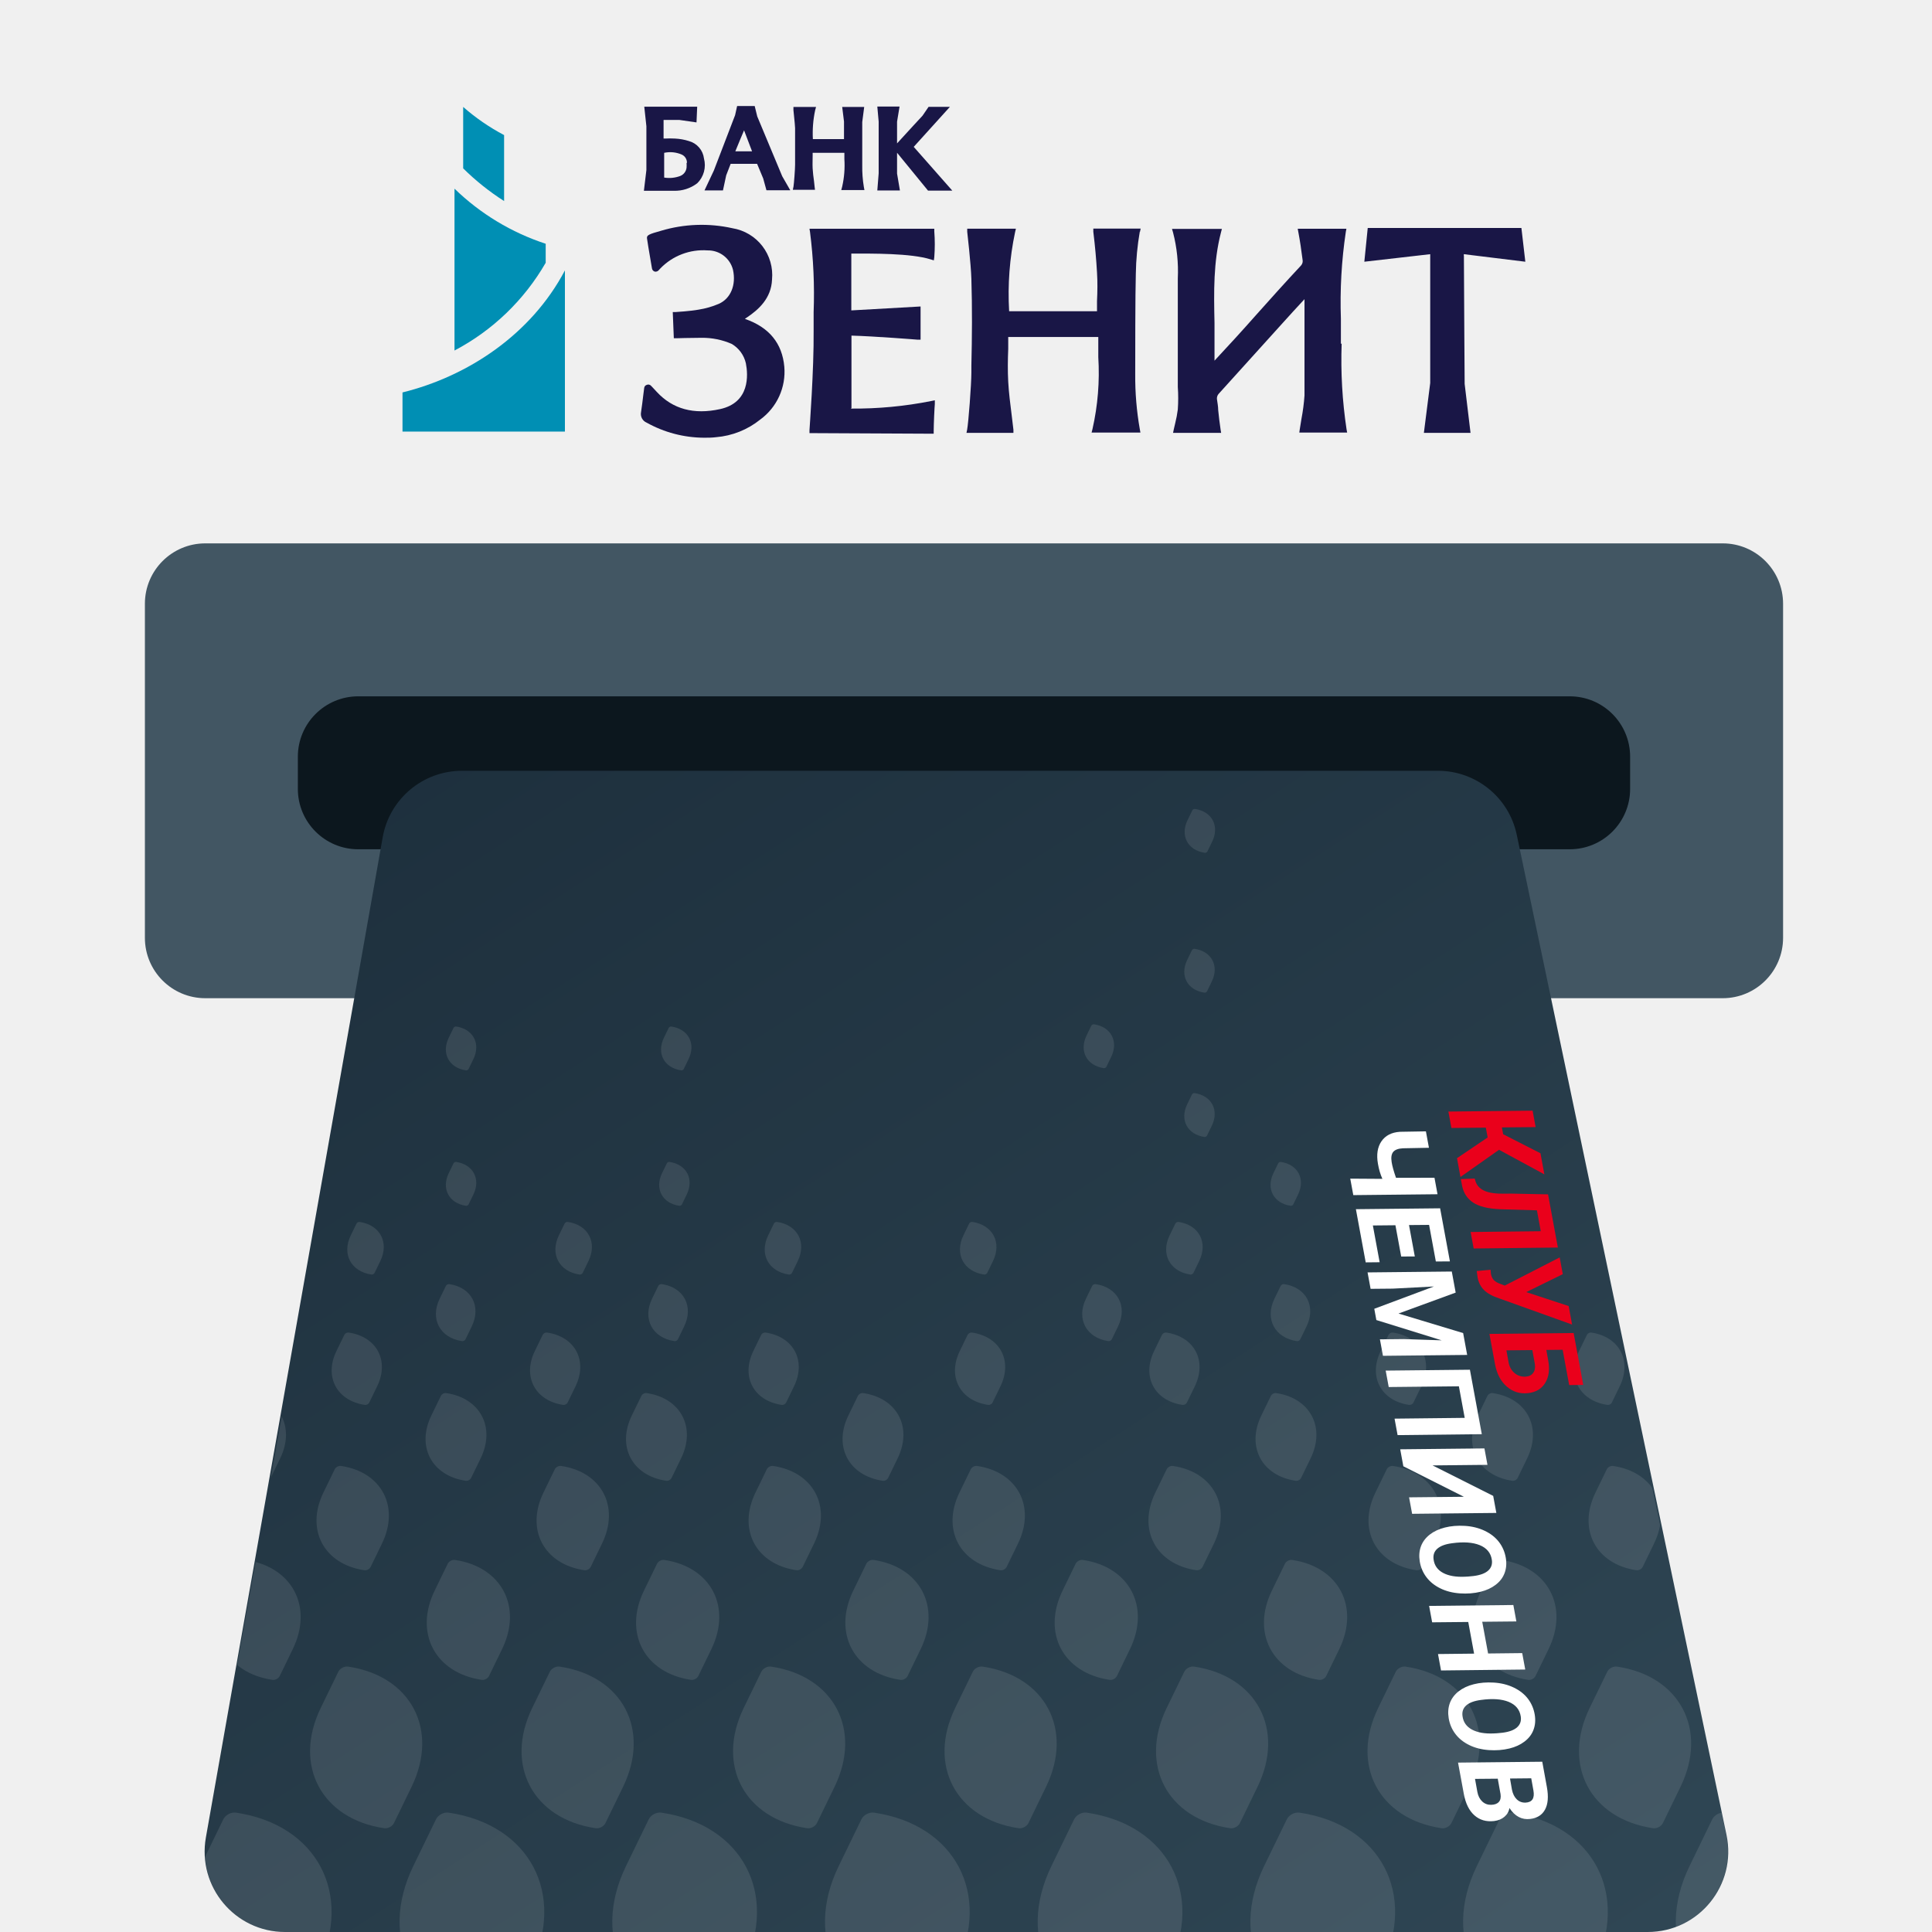
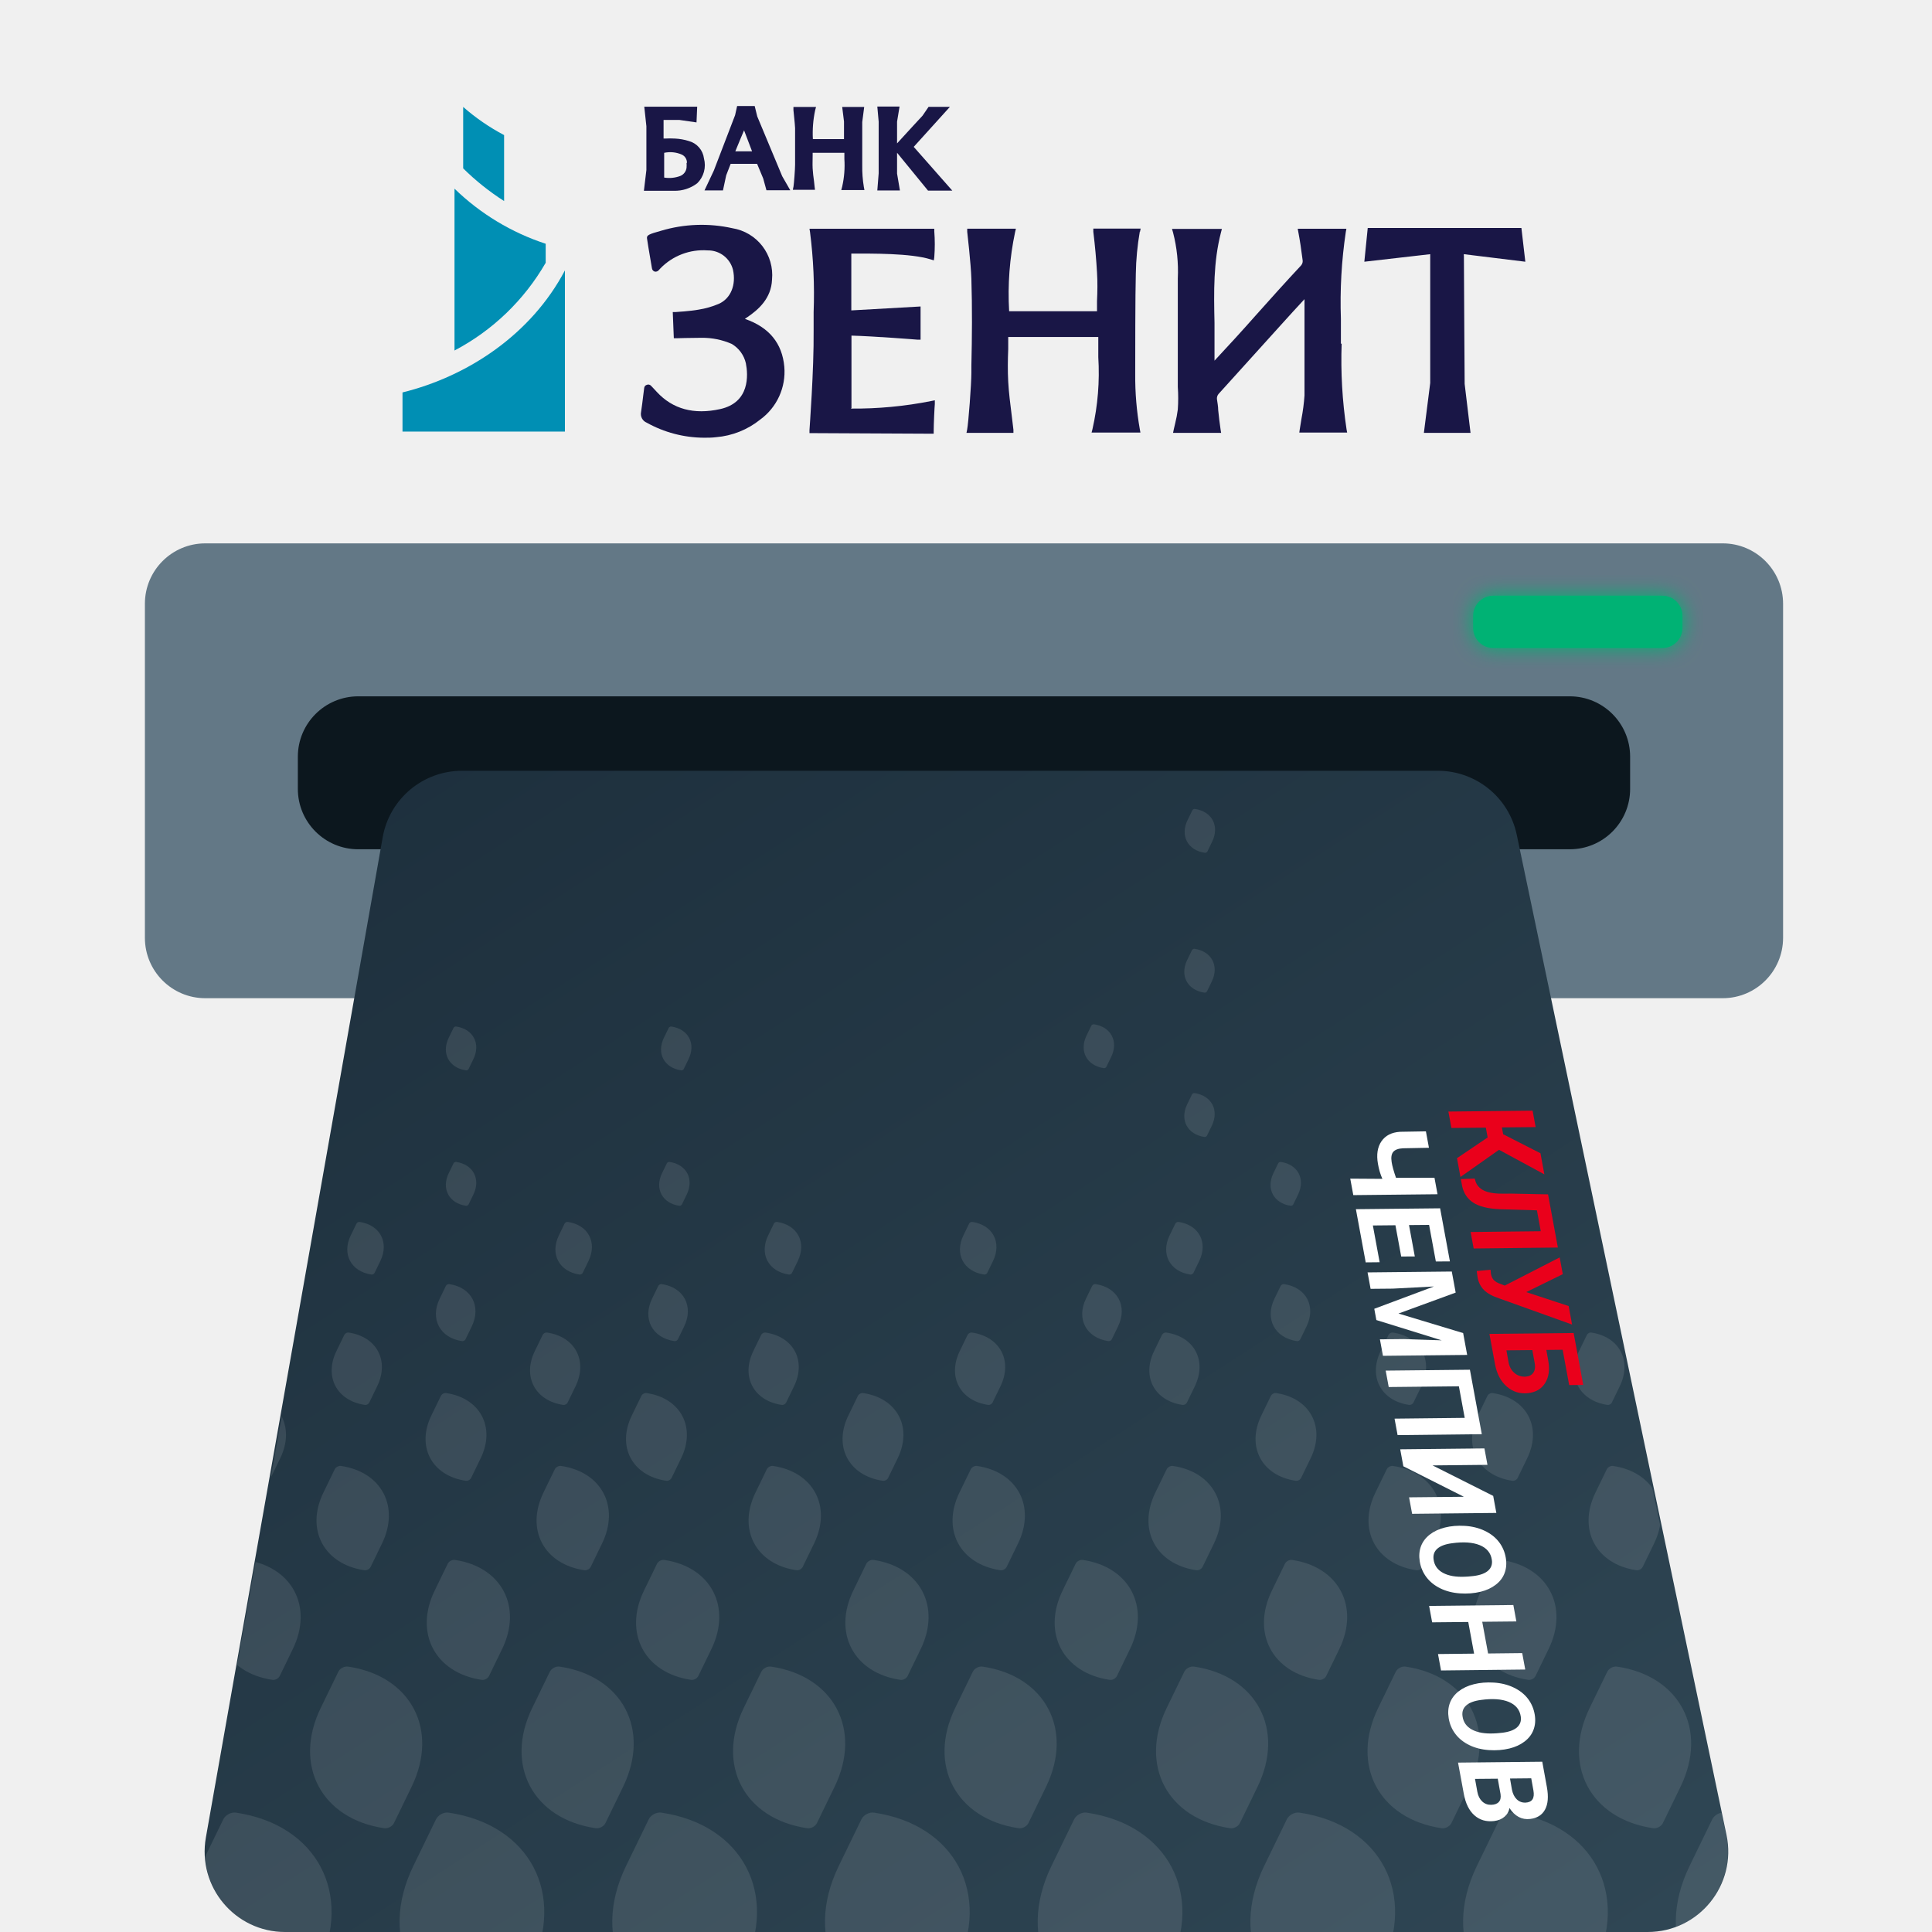
<svg xmlns="http://www.w3.org/2000/svg" width="480" height="480" viewBox="0 0 480 480" fill="none">
-   <rect x="36" y="135" width="407" height="113" rx="15" fill="#425663" />
+   <rect x="36" y="135" width="407" height="113" rx="15" fill="#637886" />
  <rect x="74" y="173" width="331" height="38" rx="15" fill="#0C171E" />
  <path d="M357.259 191.5C366.723 191.5 374.891 198.133 376.833 207.395L428.945 455.895C431.551 468.322 422.068 480 409.371 480H70.846C58.407 480 48.986 468.767 51.151 456.518L95.08 208.018C96.769 198.464 105.072 191.5 114.775 191.5L357.259 191.5Z" fill="url(#paint0_linear)" />
  <mask id="mask0" mask-type="alpha" maskUnits="userSpaceOnUse" x="50" y="151" width="380" height="329">
    <path d="M347.813 151.5C357.252 151.5 365.406 158.1 367.374 167.332L428.85 455.832C431.502 468.276 422.013 480 409.289 480H70.912C58.451 480 49.024 468.729 51.227 456.464L103.043 167.965C104.754 158.435 113.046 151.5 122.728 151.5L347.813 151.5Z" fill="#C4C4C4" />
  </mask>
  <g mask="url(#mask0)">
    <g opacity="0.2">
      <path opacity="0.5" d="M401.751 414.064C417.353 416.37 424.413 429.738 417.522 443.924L413.149 452.925C412.736 453.777 411.641 454.354 410.705 454.216V454.216C395.104 451.91 388.043 438.542 394.935 424.356L399.308 415.355C399.721 414.503 400.815 413.926 401.751 414.064V414.064Z" fill="white" />
      <path opacity="0.5" d="M349.208 414.064C364.809 416.37 371.87 429.738 364.979 443.924L360.606 452.925C360.192 453.777 359.098 454.354 358.162 454.216V454.216C342.561 451.91 335.5 438.542 342.391 424.356L346.764 415.355C347.178 414.503 348.272 413.926 349.208 414.064V414.064Z" fill="white" />
      <path opacity="0.5" d="M296.664 414.064C312.266 416.37 319.327 429.738 312.435 443.924L308.062 452.925C307.649 453.777 306.555 454.354 305.619 454.216V454.216C290.017 451.91 282.956 438.542 289.848 424.356L294.221 415.355C294.634 414.503 295.728 413.926 296.664 414.064V414.064Z" fill="white" />
      <path opacity="0.5" d="M244.121 414.064C259.722 416.37 266.783 429.738 259.892 443.924L255.519 452.925C255.105 453.777 254.011 454.354 253.075 454.216V454.216C237.474 451.91 230.413 438.542 237.304 424.356L241.677 415.355C242.091 414.503 243.185 413.926 244.121 414.064V414.064Z" fill="white" />
      <path opacity="0.5" d="M191.578 414.064C207.179 416.37 214.24 429.738 207.348 443.924L202.975 452.925C202.562 453.777 201.468 454.354 200.532 454.216V454.216C184.93 451.91 177.87 438.542 184.761 424.356L189.134 415.355C189.548 414.503 190.642 413.926 191.578 414.064V414.064Z" fill="white" />
      <path opacity="0.5" d="M139.034 414.064C154.636 416.37 161.696 429.738 154.805 443.924L150.432 452.925C150.018 453.777 148.924 454.354 147.988 454.216V454.216C132.387 451.91 125.326 438.542 132.218 424.356L136.591 415.355C137.004 414.503 138.098 413.926 139.034 414.064V414.064Z" fill="white" />
      <path opacity="0.5" d="M86.491 414.064C102.092 416.37 109.153 429.738 102.262 443.924L97.889 452.925C97.475 453.777 96.381 454.354 95.445 454.216V454.216C79.844 451.91 72.783 438.542 79.674 424.356L84.047 415.355C84.461 414.503 85.555 413.926 86.491 414.064V414.064Z" fill="white" />
      <path opacity="0.5" d="M33.947 414.064C49.549 416.37 56.61 429.738 49.718 443.924L45.345 452.925C44.932 453.777 43.838 454.354 42.902 454.216V454.216C27.3 451.91 20.239 438.542 27.131 424.356L31.504 415.355C31.917 414.503 33.011 413.926 33.947 414.064V414.064Z" fill="white" />
      <path opacity="0.5" d="M428.55 450.345C448.681 453.32 457.792 470.57 448.899 488.874L443.257 500.489C442.723 501.587 441.312 502.332 440.104 502.154V502.154C419.973 499.179 410.862 481.929 419.754 463.625L425.397 452.01C425.93 450.912 427.342 450.166 428.55 450.345V450.345Z" fill="white" />
      <path opacity="0.5" d="M375.704 450.345C395.834 453.32 404.945 470.57 396.053 488.874L390.41 500.489C389.877 501.587 388.465 502.332 387.257 502.154V502.154C367.127 499.179 358.016 481.929 366.908 463.625L372.551 452.01C373.084 450.912 374.496 450.166 375.704 450.345V450.345Z" fill="white" />
      <path opacity="0.5" d="M322.857 450.345C342.988 453.32 352.099 470.57 343.207 488.874L337.564 500.489C337.031 501.587 335.619 502.332 334.411 502.154V502.154C314.28 499.179 305.17 481.929 314.062 463.625L319.704 452.01C320.238 450.912 321.649 450.166 322.857 450.345V450.345Z" fill="white" />
      <path opacity="0.5" d="M270.011 450.345C290.142 453.32 299.253 470.57 290.36 488.874L284.718 500.489C284.184 501.587 282.773 502.332 281.565 502.154V502.154C261.434 499.179 252.323 481.929 261.215 463.625L266.858 452.01C267.392 450.912 268.803 450.166 270.011 450.345V450.345Z" fill="white" />
      <path opacity="0.5" d="M217.165 450.345C237.296 453.32 246.406 470.57 237.514 488.874L231.871 500.489C231.338 501.587 229.926 502.332 228.718 502.154V502.154C208.588 499.179 199.477 481.929 208.369 463.625L214.012 452.01C214.545 450.912 215.957 450.166 217.165 450.345V450.345Z" fill="white" />
      <path opacity="0.5" d="M164.318 450.345C184.449 453.32 193.56 470.57 184.668 488.874L179.025 500.489C178.492 501.587 177.08 502.332 175.872 502.154V502.154C155.741 499.179 146.631 481.929 155.523 463.625L161.165 452.01C161.699 450.912 163.111 450.166 164.318 450.345V450.345Z" fill="white" />
      <path opacity="0.5" d="M111.472 450.345C131.603 453.32 140.714 470.57 131.821 488.874L126.179 500.489C125.645 501.587 124.234 502.332 123.026 502.154V502.154C102.895 499.179 93.784 481.929 102.676 463.625L108.319 452.01C108.853 450.912 110.264 450.166 111.472 450.345V450.345Z" fill="white" />
      <path opacity="0.5" d="M58.626 450.345C78.757 453.32 87.867 470.57 78.975 488.874L73.333 500.489C72.799 501.587 71.387 502.332 70.18 502.154V502.154C50.049 499.179 40.938 481.929 49.83 463.625L55.473 452.01C56.006 450.912 57.418 450.166 58.626 450.345V450.345Z" fill="white" />
      <path opacity="0.5" d="M425.041 387.564C436.616 389.274 441.855 399.193 436.742 409.718L433.498 416.396C433.191 417.028 432.379 417.456 431.685 417.354V417.354C420.109 415.643 414.871 405.724 419.984 395.2L423.228 388.521C423.535 387.89 424.347 387.461 425.041 387.564V387.564Z" fill="white" />
      <path opacity="0.5" d="M373.041 387.564C384.616 389.274 389.855 399.193 384.742 409.718L381.498 416.396C381.191 417.028 380.379 417.456 379.685 417.354V417.354C368.109 415.643 362.871 405.724 367.984 395.2L371.228 388.521C371.535 387.89 372.347 387.461 373.041 387.564V387.564Z" fill="white" />
      <path opacity="0.5" d="M321.041 387.564C332.616 389.274 337.855 399.193 332.742 409.718L329.498 416.396C329.191 417.028 328.379 417.456 327.685 417.354V417.354C316.109 415.643 310.871 405.724 315.984 395.2L319.228 388.521C319.535 387.89 320.347 387.461 321.041 387.564V387.564Z" fill="white" />
      <path opacity="0.5" d="M269.041 387.564C280.616 389.274 285.855 399.193 280.742 409.718L277.498 416.396C277.191 417.028 276.379 417.456 275.685 417.354V417.354C264.109 415.643 258.871 405.724 263.984 395.2L267.228 388.521C267.535 387.89 268.347 387.461 269.041 387.564V387.564Z" fill="white" />
      <path opacity="0.5" d="M217.041 387.564C228.616 389.274 233.855 399.193 228.742 409.718L225.498 416.396C225.191 417.028 224.379 417.456 223.685 417.354V417.354C212.109 415.643 206.871 405.724 211.984 395.2L215.228 388.521C215.535 387.89 216.347 387.461 217.041 387.564V387.564Z" fill="white" />
      <path opacity="0.5" d="M165.041 387.564C176.616 389.274 181.855 399.193 176.742 409.718L173.498 416.396C173.191 417.028 172.379 417.456 171.685 417.354V417.354C160.109 415.643 154.871 405.724 159.984 395.2L163.228 388.521C163.535 387.89 164.347 387.461 165.041 387.564V387.564Z" fill="white" />
      <path opacity="0.5" d="M113.041 387.564C124.616 389.274 129.855 399.193 124.742 409.718L121.498 416.396C121.191 417.028 120.379 417.456 119.685 417.354V417.354C108.109 415.643 102.871 405.724 107.984 395.2L111.228 388.521C111.535 387.89 112.347 387.461 113.041 387.564V387.564Z" fill="white" />
      <path opacity="0.5" d="M61.041 387.564C72.616 389.274 77.855 399.193 72.742 409.718L69.498 416.396C69.191 417.028 68.379 417.456 67.685 417.354V417.354C56.109 415.643 50.871 405.724 55.984 395.2L59.228 388.521C59.535 387.89 60.347 387.461 61.041 387.564V387.564Z" fill="white" />
      <path opacity="0.5" d="M400.775 364.212C410.84 365.699 415.396 374.324 410.95 383.476L408.128 389.284C407.862 389.833 407.156 390.206 406.552 390.116V390.116C396.486 388.629 391.931 380.004 396.377 370.852L399.198 365.044C399.465 364.495 400.171 364.123 400.775 364.212V364.212Z" fill="white" />
      <path opacity="0.5" d="M346.102 364.212C356.167 365.699 360.723 374.324 356.277 383.476L353.455 389.284C353.188 389.833 352.483 390.206 351.879 390.116V390.116C341.813 388.629 337.258 380.004 341.704 370.852L344.525 365.044C344.792 364.495 345.498 364.123 346.102 364.212V364.212Z" fill="white" />
      <path opacity="0.5" d="M291.429 364.212C301.494 365.699 306.049 374.324 301.603 383.476L298.782 389.284C298.515 389.833 297.809 390.206 297.206 390.116V390.116C287.14 388.629 282.585 380.004 287.031 370.852L289.852 365.044C290.119 364.495 290.825 364.123 291.429 364.212V364.212Z" fill="white" />
      <path opacity="0.5" d="M242.756 364.212C252.821 365.699 257.376 374.324 252.93 383.476L250.109 389.284C249.842 389.833 249.136 390.206 248.532 390.116V390.116C238.467 388.629 233.912 380.004 238.358 370.852L241.179 365.044C241.446 364.495 242.152 364.123 242.756 364.212V364.212Z" fill="white" />
      <path opacity="0.5" d="M192.082 364.212C202.148 365.699 206.703 374.324 202.257 383.476L199.436 389.284C199.169 389.833 198.463 390.206 197.859 390.116V390.116C187.794 388.629 183.238 380.004 187.685 370.852L190.506 365.044C190.773 364.495 191.478 364.123 192.082 364.212V364.212Z" fill="white" />
      <path opacity="0.5" d="M139.409 364.212C149.475 365.699 154.03 374.324 149.584 383.476L146.763 389.284C146.496 389.833 145.79 390.206 145.186 390.116V390.116C135.121 388.629 130.565 380.004 135.011 370.852L137.833 365.044C138.1 364.495 138.805 364.123 139.409 364.212V364.212Z" fill="white" />
      <path opacity="0.5" d="M84.736 364.212C94.801 365.699 99.357 374.324 94.911 383.476L92.089 389.284C91.823 389.833 91.117 390.206 90.513 390.116V390.116C80.448 388.629 75.892 380.004 80.338 370.852L83.159 365.044C83.426 364.495 84.132 364.123 84.736 364.212V364.212Z" fill="white" />
      <path opacity="0.5" d="M36.063 364.212C46.128 365.699 50.684 374.324 46.237 383.476L43.416 389.284C43.15 389.833 42.444 390.206 41.84 390.116V390.116C31.774 388.629 27.219 380.004 31.665 370.852L34.486 365.044C34.753 364.495 35.459 364.123 36.063 364.212V364.212Z" fill="white" />
      <path opacity="0.5" d="M419.67 346.108C428.136 347.359 431.968 354.615 428.228 362.313L425.855 367.198C425.631 367.66 425.037 367.974 424.529 367.898V367.898C416.062 366.647 412.23 359.392 415.97 351.694L418.343 346.809C418.568 346.347 419.162 346.033 419.67 346.108V346.108Z" fill="white" />
      <path opacity="0.5" d="M370.868 346.108C379.335 347.359 383.167 354.615 379.427 362.313L377.054 367.198C376.829 367.66 376.235 367.974 375.727 367.898V367.898C367.261 366.647 363.429 359.392 367.169 351.694L369.542 346.809C369.766 346.347 370.36 346.033 370.868 346.108V346.108Z" fill="white" />
      <path opacity="0.5" d="M317.067 346.108C325.533 347.359 329.365 354.615 325.625 362.313L323.252 367.198C323.028 367.66 322.434 367.974 321.926 367.898V367.898C313.459 366.647 309.627 359.392 313.367 351.694L315.74 346.809C315.965 346.347 316.559 346.033 317.067 346.108V346.108Z" fill="white" />
      <path opacity="0.5" d="M214.464 346.108C222.93 347.359 226.762 354.615 223.022 362.313L220.649 367.198C220.425 367.66 219.831 367.974 219.323 367.898V367.898C210.856 366.647 207.024 359.392 210.764 351.694L213.137 346.809C213.362 346.347 213.955 346.033 214.464 346.108V346.108Z" fill="white" />
      <path opacity="0.5" d="M160.662 346.108C169.129 347.359 172.961 354.615 169.221 362.313L166.847 367.198C166.623 367.66 166.029 367.974 165.521 367.898V367.898C157.055 366.647 153.223 359.392 156.963 351.694L159.336 346.809C159.56 346.347 160.154 346.033 160.662 346.108V346.108Z" fill="white" />
      <path opacity="0.5" d="M110.86 346.108C119.327 347.359 123.159 354.615 119.419 362.313L117.046 367.198C116.822 367.66 116.228 367.974 115.72 367.898V367.898C107.253 366.647 103.421 359.392 107.161 351.694L109.534 346.809C109.759 346.347 110.352 346.033 110.86 346.108V346.108Z" fill="white" />
      <path opacity="0.5" d="M61.059 346.108C69.526 347.359 73.358 354.615 69.618 362.313L67.245 367.198C67.02 367.66 66.426 367.974 65.918 367.898V367.898C57.452 366.647 53.62 359.392 57.36 351.694L59.733 346.809C59.957 346.347 60.551 346.033 61.059 346.108V346.108Z" fill="white" />
      <path opacity="0.5" d="M395.352 331.069C402.337 332.101 405.499 338.087 402.413 344.438L400.455 348.468C400.27 348.849 399.78 349.108 399.361 349.046V349.046C392.376 348.014 389.215 342.028 392.3 335.677L394.258 331.647C394.443 331.266 394.933 331.007 395.352 331.069V331.069Z" fill="white" />
      <path opacity="0.5" d="M346.066 331.069C353.051 332.101 356.213 338.087 353.127 344.438L351.169 348.468C350.984 348.849 350.494 349.108 350.075 349.046V349.046C343.09 348.014 339.929 342.028 343.014 335.677L344.972 331.647C345.157 331.266 345.647 331.007 346.066 331.069V331.069Z" fill="white" />
      <path opacity="0.5" d="M289.78 331.069C296.765 332.101 299.926 338.087 296.841 344.438L294.883 348.468C294.698 348.849 294.208 349.108 293.789 349.046V349.046C286.804 348.014 283.642 342.028 286.728 335.677L288.686 331.647C288.871 331.266 289.361 331.007 289.78 331.069V331.069Z" fill="white" />
      <path opacity="0.5" d="M241.494 331.069C248.479 332.101 251.64 338.087 248.555 344.438L246.597 348.468C246.412 348.849 245.922 349.108 245.503 349.046V349.046C238.518 348.014 235.356 342.028 238.442 335.677L240.4 331.647C240.585 331.266 241.075 331.007 241.494 331.069V331.069Z" fill="white" />
      <path opacity="0.5" d="M190.207 331.069C197.192 332.101 200.354 338.087 197.268 344.438L195.31 348.468C195.125 348.849 194.635 349.108 194.216 349.046V349.046C187.231 348.014 184.07 342.028 187.155 335.677L189.113 331.647C189.298 331.266 189.788 331.007 190.207 331.069V331.069Z" fill="white" />
      <path opacity="0.5" d="M135.921 331.069C142.906 332.101 146.067 338.087 142.982 344.438L141.024 348.468C140.839 348.849 140.349 349.108 139.93 349.046V349.046C132.945 348.014 129.784 342.028 132.869 335.677L134.827 331.647C135.012 331.266 135.502 331.007 135.921 331.069V331.069Z" fill="white" />
      <path opacity="0.5" d="M86.635 331.069C93.62 332.101 96.781 338.087 93.696 344.438L91.738 348.468C91.553 348.849 91.063 349.108 90.644 349.046V349.046C83.659 348.014 80.498 342.028 83.583 335.677L85.541 331.647C85.726 331.266 86.216 331.007 86.635 331.069V331.069Z" fill="white" />
      <path opacity="0.5" d="M319.035 319.034C324.539 319.848 327.029 324.564 324.598 329.568L323.056 332.743C322.91 333.043 322.524 333.247 322.194 333.198V333.198C316.69 332.385 314.2 327.669 316.631 322.665L318.173 319.49C318.319 319.189 318.705 318.986 319.035 319.034V319.034Z" fill="white" />
      <path opacity="0.5" d="M272.204 319.034C277.707 319.848 280.198 324.564 277.767 329.568L276.224 332.743C276.078 333.043 275.692 333.247 275.362 333.198V333.198C269.859 332.385 267.368 327.669 269.799 322.665L271.342 319.49C271.487 319.189 271.873 318.986 272.204 319.034V319.034Z" fill="white" />
      <path opacity="0.5" d="M164.406 319.034C169.909 319.848 172.4 324.564 169.969 329.568L168.426 332.743C168.281 333.043 167.895 333.247 167.564 333.198V333.198C162.061 332.385 159.57 327.669 162.001 322.665L163.544 319.49C163.69 319.189 164.076 318.986 164.406 319.034V319.034Z" fill="white" />
      <path opacity="0.5" d="M111.635 319.034C117.138 319.848 119.629 324.564 117.198 329.568L115.655 332.743C115.51 333.043 115.124 333.247 114.793 333.198V333.198C109.29 332.385 106.799 327.669 109.23 322.665L110.773 319.49C110.919 319.189 111.305 318.986 111.635 319.034V319.034Z" fill="white" />
      <path opacity="0.5" d="M292.802 303.584C297.882 304.335 300.181 308.688 297.937 313.307L296.513 316.238C296.378 316.515 296.022 316.703 295.717 316.658V316.658C290.637 315.907 288.338 311.554 290.582 306.935L292.006 304.004C292.141 303.727 292.497 303.539 292.802 303.584V303.584Z" fill="white" />
      <path opacity="0.5" d="M241.573 303.584C246.653 304.335 248.952 308.688 246.708 313.307L245.284 316.238C245.149 316.515 244.793 316.703 244.488 316.658V316.658C239.408 315.907 237.109 311.554 239.353 306.935L240.777 304.004C240.912 303.727 241.268 303.539 241.573 303.584V303.584Z" fill="white" />
      <path opacity="0.5" d="M141.067 303.584C146.147 304.335 148.446 308.688 146.202 313.307L144.778 316.238C144.644 316.515 144.288 316.703 143.983 316.658V316.658C138.903 315.907 136.604 311.554 138.848 306.935L140.271 304.004C140.406 303.727 140.762 303.539 141.067 303.584V303.584Z" fill="white" />
      <path opacity="0.5" d="M193.067 303.584C198.147 304.335 200.446 308.688 198.202 313.307L196.778 316.238C196.644 316.515 196.288 316.703 195.983 316.658V316.658C190.903 315.907 188.604 311.554 190.848 306.935L192.271 304.004C192.406 303.727 192.762 303.539 193.067 303.584V303.584Z" fill="white" />
      <path opacity="0.5" d="M89.356 303.584C94.436 304.335 96.735 308.688 94.491 313.307L93.067 316.238C92.932 316.515 92.576 316.703 92.271 316.658V316.658C87.191 315.907 84.892 311.554 87.136 306.935L88.56 304.004C88.694 303.727 89.051 303.539 89.356 303.584V303.584Z" fill="white" />
      <path opacity="0.5" d="M421.335 288.678C425.568 289.304 427.484 292.932 425.614 296.781L424.428 299.223C424.315 299.454 424.018 299.611 423.764 299.574V299.574C419.531 298.948 417.615 295.32 419.485 291.471L420.672 289.029C420.784 288.798 421.081 288.641 421.335 288.678V288.678Z" fill="white" />
      <path opacity="0.5" d="M396.335 271.58C400.568 272.206 402.484 275.833 400.614 279.683L399.428 282.125C399.315 282.356 399.018 282.513 398.764 282.475V282.475C394.531 281.85 392.615 278.222 394.485 274.373L395.672 271.93C395.784 271.699 396.081 271.543 396.335 271.58V271.58Z" fill="white" />
      <path opacity="0.5" d="M296.889 200.981C301.122 201.607 303.038 205.234 301.168 209.084L299.982 211.526C299.87 211.757 299.573 211.914 299.319 211.876V211.876C295.085 211.251 293.169 207.623 295.039 203.774L296.226 201.331C296.338 201.1 296.635 200.944 296.889 200.981V200.981Z" fill="white" />
      <path opacity="0.5" d="M318.222 288.678C322.456 289.304 324.372 292.932 322.502 296.781L321.315 299.223C321.203 299.454 320.906 299.611 320.652 299.574V299.574C316.419 298.948 314.503 295.32 316.373 291.471L317.559 289.029C317.672 288.798 317.968 288.641 318.222 288.678V288.678Z" fill="white" />
      <path opacity="0.5" d="M296.796 235.729C301.029 236.355 302.945 239.982 301.075 243.832L299.889 246.274C299.777 246.505 299.48 246.662 299.226 246.624V246.624C294.992 245.999 293.076 242.371 294.946 238.522L296.133 236.079C296.245 235.848 296.542 235.692 296.796 235.729V235.729Z" fill="white" />
      <path opacity="0.5" d="M296.796 271.58C301.029 272.206 302.945 275.834 301.075 279.683L299.889 282.125C299.777 282.356 299.48 282.513 299.226 282.475V282.475C294.992 281.85 293.076 278.222 294.946 274.373L296.133 271.931C296.245 271.7 296.542 271.543 296.796 271.58V271.58Z" fill="white" />
      <path opacity="0.5" d="M271.796 254.482C276.029 255.108 277.945 258.735 276.075 262.584L274.889 265.027C274.777 265.258 274.48 265.415 274.226 265.377V265.377C269.992 264.752 268.076 261.124 269.946 257.275L271.133 254.832C271.245 254.601 271.542 254.444 271.796 254.482V254.482Z" fill="white" />
      <path opacity="0.5" d="M166.796 255.034C171.029 255.659 172.945 259.287 171.075 263.136L169.889 265.578C169.777 265.809 169.48 265.966 169.226 265.929V265.929C164.992 265.303 163.076 261.675 164.946 257.826L166.133 255.384C166.245 255.153 166.542 254.996 166.796 255.034V255.034Z" fill="white" />
      <path opacity="0.5" d="M166.335 288.678C170.568 289.304 172.484 292.932 170.614 296.781L169.428 299.223C169.315 299.454 169.018 299.611 168.764 299.574V299.574C164.531 298.948 162.615 295.32 164.485 291.471L165.672 289.029C165.784 288.798 166.081 288.641 166.335 288.678V288.678Z" fill="white" />
      <path opacity="0.5" d="M113.335 255.034C117.568 255.659 119.484 259.287 117.614 263.136L116.428 265.578C116.315 265.809 116.018 265.966 115.764 265.929V265.929C111.531 265.303 109.615 261.675 111.485 257.826L112.672 255.384C112.784 255.153 113.081 254.996 113.335 255.034V255.034Z" fill="white" />
      <path opacity="0.5" d="M113.335 288.678C117.568 289.304 119.484 292.932 117.614 296.781L116.428 299.223C116.315 299.454 116.018 299.611 115.764 299.574V299.574C111.531 298.948 109.615 295.32 111.485 291.471L112.672 289.029C112.784 288.798 113.081 288.641 113.335 288.678V288.678Z" fill="white" />
      <path opacity="0.5" d="M91.335 165.13C95.568 165.756 97.484 169.383 95.614 173.233L94.427 175.675C94.315 175.906 94.019 176.063 93.764 176.025V176.025C89.531 175.4 87.615 171.772 89.485 167.923L90.672 165.48C90.784 165.249 91.081 165.093 91.335 165.13V165.13Z" fill="white" />
      <path opacity="0.5" d="M62.335 288.678C66.568 289.304 68.484 292.932 66.614 296.781L65.427 299.223C65.315 299.454 65.019 299.611 64.764 299.574V299.574C60.531 298.948 58.615 295.32 60.485 291.471L61.672 289.029C61.784 288.798 62.081 288.641 62.335 288.678V288.678Z" fill="white" />
    </g>
  </g>
  <path d="M369.602 282.599L369.152 280.162L360.6 280.243L359.847 276.163L380.772 275.944L381.525 280.024L373.144 280.102L373.458 281.801L382.725 286.527L383.691 291.763L372.428 285.663L362.846 292.414L361.985 287.749L369.602 282.599ZM387.048 309.949L366.126 310.182L365.37 306.088L382.801 305.895L381.842 300.701L372.561 300.427C369.656 300.291 367.472 299.744 366.009 298.785C364.557 297.834 363.64 296.453 363.257 294.642L362.944 292.943L366.39 292.811L366.558 293.413C366.894 294.503 367.634 295.312 368.777 295.84C369.931 296.367 371.631 296.61 373.88 296.569L375.388 296.55L384.609 296.734L387.048 309.949ZM379.198 321.017L389.731 324.487L390.579 329.082L372.507 322.597C370.821 322.044 369.555 321.352 368.71 320.519C367.876 319.694 367.342 318.645 367.107 317.373L366.887 315.787L370.327 315.469L370.414 316.489C370.533 317.13 370.777 317.646 371.147 318.039C371.517 318.431 372.096 318.761 372.885 319.028L373.86 319.396L387.5 312.4L388.269 316.563L379.198 321.017ZM389.856 344.119L388.237 335.346L384.184 335.388L384.661 338.051C385.061 340.271 384.807 342.118 383.898 343.591C382.989 345.065 381.575 345.906 379.656 346.117C377.614 346.34 375.842 345.793 374.342 344.477C372.841 343.16 371.871 341.309 371.431 338.923L370.043 331.404L390.968 331.184L393.348 344.079L389.856 344.119ZM380.706 335.426L374.267 335.491L374.803 338.473C375.002 339.55 375.474 340.418 376.22 341.077C376.977 341.744 377.885 342.061 378.944 342.029C379.811 341.994 380.457 341.697 380.882 341.138C381.316 340.578 381.466 339.826 381.33 338.882L380.706 335.426Z" fill="#EA001B" />
  <path d="M357.148 296.705L336.223 296.925L335.467 292.831L343.454 292.883C342.955 291.794 342.586 290.547 342.346 289.142C341.943 286.855 342.232 284.992 343.215 283.553C344.206 282.112 345.741 281.325 347.819 281.191L354.264 281.082L355.017 285.162L348.56 285.288C347.41 285.347 346.605 285.644 346.148 286.18C345.701 286.723 345.568 287.563 345.749 288.701C345.903 289.69 346.264 290.996 346.832 292.619L356.392 292.612L357.148 296.705ZM348.124 312.18L346.69 304.41L341.085 304.465L342.771 313.6L339.307 313.635L336.868 300.42L357.793 300.201L360.227 313.388L356.732 313.413L355.054 304.32L350.065 304.363L351.505 312.161L348.124 312.18ZM361.658 321.144L347.455 326.343L363.514 331.198L364.516 336.628L343.591 336.848L342.836 332.754L348.8 332.69L358.188 333.001L341.952 327.963L341.435 325.164L356.251 319.622L346.025 320.156L340.52 320.207L339.767 316.127L360.692 315.908L361.658 321.144ZM347.228 356.551L346.473 352.457L363.903 352.264L362.456 344.424L345.023 344.604L344.27 340.524L365.195 340.304L368.151 356.318L347.228 356.551ZM370.98 371.65L371.762 375.883L350.837 376.102L350.081 372.008L363.706 371.869L348.657 364.294L347.878 360.074L368.803 359.855L369.556 363.935L355.918 364.077L370.98 371.65ZM352.733 387.934C352.512 386.583 352.608 385.336 353.022 384.194C353.446 383.06 354.173 382.086 355.204 381.272C356.245 380.465 357.5 379.878 358.968 379.511C360.472 379.128 362.126 378.991 363.932 379.099C365.737 379.207 367.382 379.614 368.866 380.319C370.349 381.025 371.533 381.953 372.418 383.105C373.304 384.266 373.871 385.592 374.117 387.083C374.341 388.452 374.236 389.705 373.803 390.841C373.379 391.976 372.64 392.942 371.588 393.741C370.545 394.539 369.297 395.114 367.846 395.469C366.229 395.863 364.516 395.997 362.707 395.87C360.899 395.743 359.276 395.327 357.841 394.623C356.405 393.918 355.255 392.993 354.391 391.847C353.528 390.71 352.976 389.406 352.733 387.934ZM364.772 391.687L366.116 391.555C367.785 391.342 368.997 390.888 369.752 390.192C370.508 389.505 370.805 388.616 370.642 387.523C370.384 385.813 369.382 384.601 367.638 383.887C365.895 383.181 363.61 383.022 360.782 383.41C359.122 383.62 357.895 384.072 357.101 384.766C356.317 385.458 356.009 386.364 356.178 387.485C356.382 388.955 357.171 390.057 358.545 390.792C359.928 391.525 361.747 391.838 364.002 391.729L364.772 391.687ZM358.02 415.022L357.267 410.942L366.234 410.842L364.782 402.975L355.813 403.061L355.06 398.981L375.985 398.761L376.738 402.841L368.257 402.924L369.712 410.805L378.19 410.709L378.943 414.789L358.02 415.022ZM359.919 426.868C359.698 425.517 359.795 424.27 360.208 423.128C360.632 421.994 361.359 421.02 362.39 420.206C363.431 419.399 364.686 418.812 366.154 418.445C367.658 418.062 369.313 417.925 371.118 418.033C372.924 418.142 374.568 418.548 376.052 419.254C377.536 419.959 378.72 420.888 379.604 422.039C380.491 423.201 381.057 424.526 381.303 426.017C381.527 427.387 381.423 428.639 380.989 429.775C380.565 430.91 379.826 431.876 378.774 432.675C377.731 433.473 376.484 434.048 375.032 434.403C373.416 434.797 371.703 434.931 369.894 434.804C368.085 434.677 366.463 434.261 365.027 433.557C363.591 432.852 362.441 431.927 361.577 430.781C360.715 429.644 360.162 428.34 359.919 426.868ZM371.958 430.621L373.302 430.489C374.971 430.277 376.184 429.822 376.938 429.126C377.695 428.44 377.991 427.55 377.828 426.457C377.57 424.748 376.569 423.536 374.824 422.821C373.081 422.115 370.796 421.956 367.968 422.344C366.308 422.554 365.081 423.006 364.288 423.7C363.503 424.392 363.195 425.298 363.364 426.419C363.568 427.889 364.357 428.991 365.731 429.726C367.114 430.46 368.934 430.772 371.188 430.663L371.958 430.621ZM362.246 437.915L383.171 437.696L384.324 444.02C384.748 446.37 384.596 448.222 383.866 449.576C383.137 450.93 381.903 451.71 380.165 451.915C378.09 452.164 376.372 451.257 375.012 449.195C374.883 450.054 374.474 450.777 373.786 451.365C373.107 451.951 372.241 452.307 371.19 452.434C369.253 452.657 367.624 452.18 366.303 451.004C364.993 449.834 364.12 448.066 363.683 445.699L362.246 437.915ZM372.113 441.911L366.463 441.96L367.043 445.179C367.228 446.182 367.629 446.977 368.246 447.564C368.872 448.149 369.62 448.428 370.489 448.402C371.348 448.378 371.976 448.142 372.374 447.694C372.782 447.254 372.927 446.608 372.808 445.757L372.113 441.911ZM375.157 441.867L375.641 444.644C375.85 445.671 376.246 446.466 376.83 447.03C377.416 447.604 378.134 447.879 378.984 447.857C380.661 447.787 381.324 446.777 380.973 444.826L380.432 441.815L375.157 441.867Z" fill="white" />
  <path d="M100 107.231H140.352V67.181C131.945 83.137 116.178 93.506 100 97.5C100 100.519 100 107.25 100 107.25" fill="#008FB4" />
  <path d="M112.901 87.094C122.369 82.122 130.233 74.56 135.577 65.287C135.577 65.287 135.577 60.675 135.577 60.562C127.084 57.783 119.336 53.102 112.92 46.875C112.92 57.862 112.92 87.15 112.92 87.15" fill="#008FB4" />
  <path d="M115.074 26.55C115.074 26.55 115.074 38.775 115.074 41.831C118.168 44.888 121.576 47.609 125.241 49.95V33.562C121.583 31.633 118.164 29.279 115.055 26.55" fill="#008FB4" />
  <path d="M174.899 39.375C174.775 38.362 174.353 37.41 173.686 36.638C173.019 35.867 172.138 35.312 171.154 35.044C170.026 34.686 168.855 34.478 167.672 34.425C166.848 34.378 166.023 34.378 165.2 34.425H164.863V29.794H168.758L173.046 30.412L173.214 26.512H160.069L160.594 31.369V42.244L159.976 47.4H163.477H164.882C165.518 47.4 166.192 47.4 166.848 47.4H167.409C169.508 47.463 171.565 46.801 173.233 45.525C174.03 44.74 174.604 43.756 174.897 42.676C175.19 41.595 175.191 40.456 174.899 39.375ZM170.574 40.444C170.605 40.849 170.605 41.257 170.574 41.663C170.522 42.109 170.353 42.534 170.083 42.893C169.813 43.252 169.453 43.533 169.039 43.706C167.756 44.197 166.367 44.339 165.013 44.119V37.969C166.476 37.655 168.001 37.806 169.376 38.4C169.776 38.58 170.114 38.876 170.344 39.251C170.575 39.625 170.687 40.061 170.668 40.5" fill="#191646" />
  <path d="M188.138 28.931L187.501 26.344H183.138L182.633 28.613L177.352 42.375L175.03 47.306H179.618L180.423 43.556L181.528 40.706H188.1L189.617 44.344L190.422 47.269H196.339L194.336 43.781L188.138 28.931ZM186.846 37.594H184.749H182.689C183.082 36.6 183.513 35.587 183.925 34.594C184.337 33.6 184.561 33.112 184.861 32.381L186.846 37.594Z" fill="#191646" />
  <path d="M230.568 47.362H236.598L227.011 36.487L235.998 26.55H230.699L229.201 28.744C229.201 28.744 225.063 33.206 222.872 35.625V30.225L223.49 26.475H217.966L218.303 30.225V43.069L217.966 47.325H223.584L222.872 43.125V37.95L230.568 47.362Z" fill="#191646" />
  <path d="M214.222 41.1C214.222 39.713 214.222 30.319 214.222 30.319L214.708 26.569H209.241L209.69 30.188C209.69 30.188 209.69 32.925 209.69 34.556H201.957C201.827 32.161 202.016 29.758 202.518 27.413L202.743 26.569H197.126V27.338C197.126 27.6 197.482 30.506 197.538 31.838C197.538 34.65 197.538 37.463 197.538 40.275V40.894C197.538 42.075 197.257 45.694 197.144 46.331L196.976 47.156H202.481L202.387 46.388L202.238 45C202.088 43.931 201.957 42.9 201.901 41.869C201.844 40.838 201.901 39.75 201.901 38.7V37.969H209.784C209.784 38.475 209.784 39 209.784 39.506C209.935 41.802 209.752 44.107 209.241 46.35L209.016 47.213H214.765L214.615 46.406C214.324 44.653 214.193 42.877 214.222 41.1Z" fill="#191646" />
  <path d="M283.222 57.619L283.391 56.794H271.632V57.581C272.062 61.106 272.362 64.406 272.549 67.688C272.699 70.05 272.662 72.469 272.549 74.813C272.549 75.656 272.549 76.481 272.549 77.325H250.716C250.335 70.738 250.832 64.13 252.195 57.675L252.401 56.813H240.305V57.6C240.305 57.6 241.223 65.531 241.335 69.263C241.56 76.444 241.504 83.775 241.335 90.863V92.55C241.335 95.625 240.605 105.038 240.286 106.725L240.118 107.55H251.783V106.781C251.652 105.563 251.484 104.344 251.334 103.031C250.997 100.35 250.641 97.594 250.491 94.875C250.342 92.156 250.379 89.363 250.491 86.681C250.491 85.688 250.491 84.713 250.491 83.719H272.868C272.868 85.406 272.868 87.094 272.868 88.744C273.239 94.732 272.754 100.743 271.426 106.594L271.201 107.475H283.335L283.185 106.65C282.389 102.126 282.006 97.538 282.043 92.944C282.043 89.194 282.043 72.581 282.193 67.988C282.249 64.479 282.581 60.981 283.185 57.525" fill="#191646" />
  <path d="M211.544 101.363V83.381C217.161 83.531 227.872 84.375 227.984 84.394H228.715V76.144L211.506 77.119V63C216.656 63 226.243 62.888 231.224 64.444L232.01 64.688L232.122 63.881C232.287 61.747 232.287 59.603 232.122 57.469V56.831H201.114L201.245 57.619C202.093 64.239 202.393 70.918 202.144 77.588C202.144 79.088 202.144 80.606 202.144 82.125C202.238 91.875 201.114 106.631 201.114 106.875V107.606L231.973 107.756V107.081C231.973 105.431 232.179 101.025 232.254 100.388V99.45L231.336 99.638C224.776 100.942 218.1 101.57 211.413 101.513" fill="#191646" />
  <path d="M185.179 79.125L185.61 78.844C188.4 76.969 191.621 74.156 191.808 69.469C192.093 66.486 191.234 63.506 189.405 61.134C187.576 58.762 184.913 57.177 181.959 56.7C176.09 55.393 169.986 55.612 164.226 57.337C161.174 58.181 160.65 58.444 160.743 59.212C160.931 60.544 161.193 62.044 161.436 63.487C161.623 64.556 161.811 65.625 161.979 66.675C162.007 66.861 162.086 67.036 162.209 67.179C162.331 67.321 162.492 67.426 162.672 67.481C162.854 67.515 163.042 67.5 163.216 67.437C163.39 67.374 163.545 67.267 163.664 67.125L164.058 66.694C165.568 65.132 167.402 63.921 169.431 63.147C171.459 62.372 173.633 62.053 175.798 62.212C177.239 62.182 178.648 62.642 179.795 63.517C180.941 64.392 181.757 65.631 182.108 67.031C182.932 70.781 181.547 74.175 178.588 75.487C176.975 76.175 175.283 76.66 173.551 76.931C171.679 77.287 167.934 77.531 167.821 77.531H167.147L167.409 84.037H168.083C168.083 84.037 171.491 83.925 174.3 83.925C176.876 83.895 179.429 84.412 181.79 85.444C182.675 85.963 183.444 86.658 184.05 87.487C184.655 88.316 185.084 89.261 185.31 90.262C185.872 93.131 186.359 100.012 178.888 101.644C172.409 103.069 167.147 101.644 163.215 97.406L162.148 96.262L161.736 95.831C161.603 95.687 161.428 95.59 161.236 95.553C161.044 95.516 160.845 95.541 160.668 95.625C160.503 95.675 160.357 95.773 160.247 95.907C160.137 96.04 160.069 96.203 160.051 96.375L159.845 97.969C159.657 99.506 159.489 100.969 159.264 102.412C159.163 102.938 159.245 103.482 159.497 103.953C159.75 104.424 160.157 104.794 160.65 105C165.007 107.434 169.91 108.724 174.899 108.75C175.892 108.75 176.884 108.75 177.895 108.619C181.915 108.291 185.744 106.762 188.887 104.231C190.926 102.743 192.548 100.753 193.594 98.454C194.64 96.154 195.077 93.624 194.86 91.106C194.336 85.312 191.115 81.319 185.104 79.237" fill="#191646" />
  <path d="M333.143 85.425V79.237C332.888 72.015 333.295 64.785 334.36 57.638L334.51 56.831H322.414L322.563 57.638C322.975 59.794 323.312 62.1 323.612 64.481C323.676 64.744 323.673 65.019 323.605 65.281C323.536 65.543 323.403 65.784 323.219 65.981C319.361 70.106 315.598 74.306 311.984 78.356C308.67 82.106 305.243 85.856 301.741 89.606C301.741 86.438 301.741 83.269 301.741 80.231C301.573 72.45 301.442 65.1 303.352 57.731L303.576 56.869H291.181L291.443 57.769C292.407 61.494 292.805 65.344 292.622 69.188V72.938C292.622 79.538 292.622 86.381 292.622 93.094C292.622 94.106 292.622 95.119 292.622 96.113C292.753 97.985 292.753 99.865 292.622 101.738C292.478 102.874 292.265 104.001 291.986 105.113C291.855 105.656 291.742 106.181 291.611 106.725L291.443 107.55H303.389L303.258 106.763C302.996 105.113 302.827 103.481 302.659 101.888C302.659 100.969 302.453 100.013 302.341 99.113C302.314 98.68 302.447 98.253 302.715 97.913C306.123 94.163 309.475 90.413 312.714 86.85C316.459 82.744 320.204 78.506 324.099 74.325V75.581C324.099 77.456 324.099 79.331 324.099 81.206C324.099 83.456 324.099 85.725 324.099 87.938C324.099 91.331 324.099 94.838 324.099 98.269C323.964 100.201 323.714 102.123 323.35 104.025C323.2 104.906 323.05 105.788 322.919 106.688L322.807 107.475H334.697L334.547 106.669C333.485 99.615 333.078 92.479 333.33 85.35" fill="#191646" />
  <path d="M363.683 63.581C363.683 63.581 363.683 63.319 363.683 63.15L378.963 65.025L377.989 56.644H339.809L338.966 65.025L355.332 63.15V64.031C355.332 70.387 355.332 94.031 355.332 95.156L353.759 107.55H365.35L363.889 95.381C363.889 95.156 363.739 74.062 363.702 63.506" fill="#191646" />
+   <g filter="url(#filter0_d)">
+     <rect x="366" y="148" width="52" height="13" rx="5" fill="#00B274" />
+   </g>
  <defs>
+     <filter id="filter0_d" x="361" y="143" width="62" height="23" filterUnits="userSpaceOnUse" color-interpolation-filters="sRGB">
+       <feFlood flood-opacity="0" result="BackgroundImageFix" />
+       <feColorMatrix in="SourceAlpha" type="matrix" values="0 0 0 0 0 0 0 0 0 0 0 0 0 0 0 0 0 0 127 0" />
+       <feOffset />
+       <feGaussianBlur stdDeviation="2.5" />
+       <feColorMatrix type="matrix" values="0 0 0 0 0 0 0 0 0 0.698 0 0 0 0 0.455 0 0 0 1 0" />
+       <feBlend mode="normal" in2="BackgroundImageFix" result="effect1_dropShadow" />
+       <feBlend mode="normal" in="SourceGraphic" in2="effect1_dropShadow" result="shape" />
+     </filter>
    <linearGradient id="paint0_linear" x1="434.001" y1="467.5" x2="47.002" y2="-131" gradientUnits="userSpaceOnUse">
      <stop stop-color="#2F4654" />
      <stop offset="1" stop-color="#11202D" />
    </linearGradient>
  </defs>
</svg>
